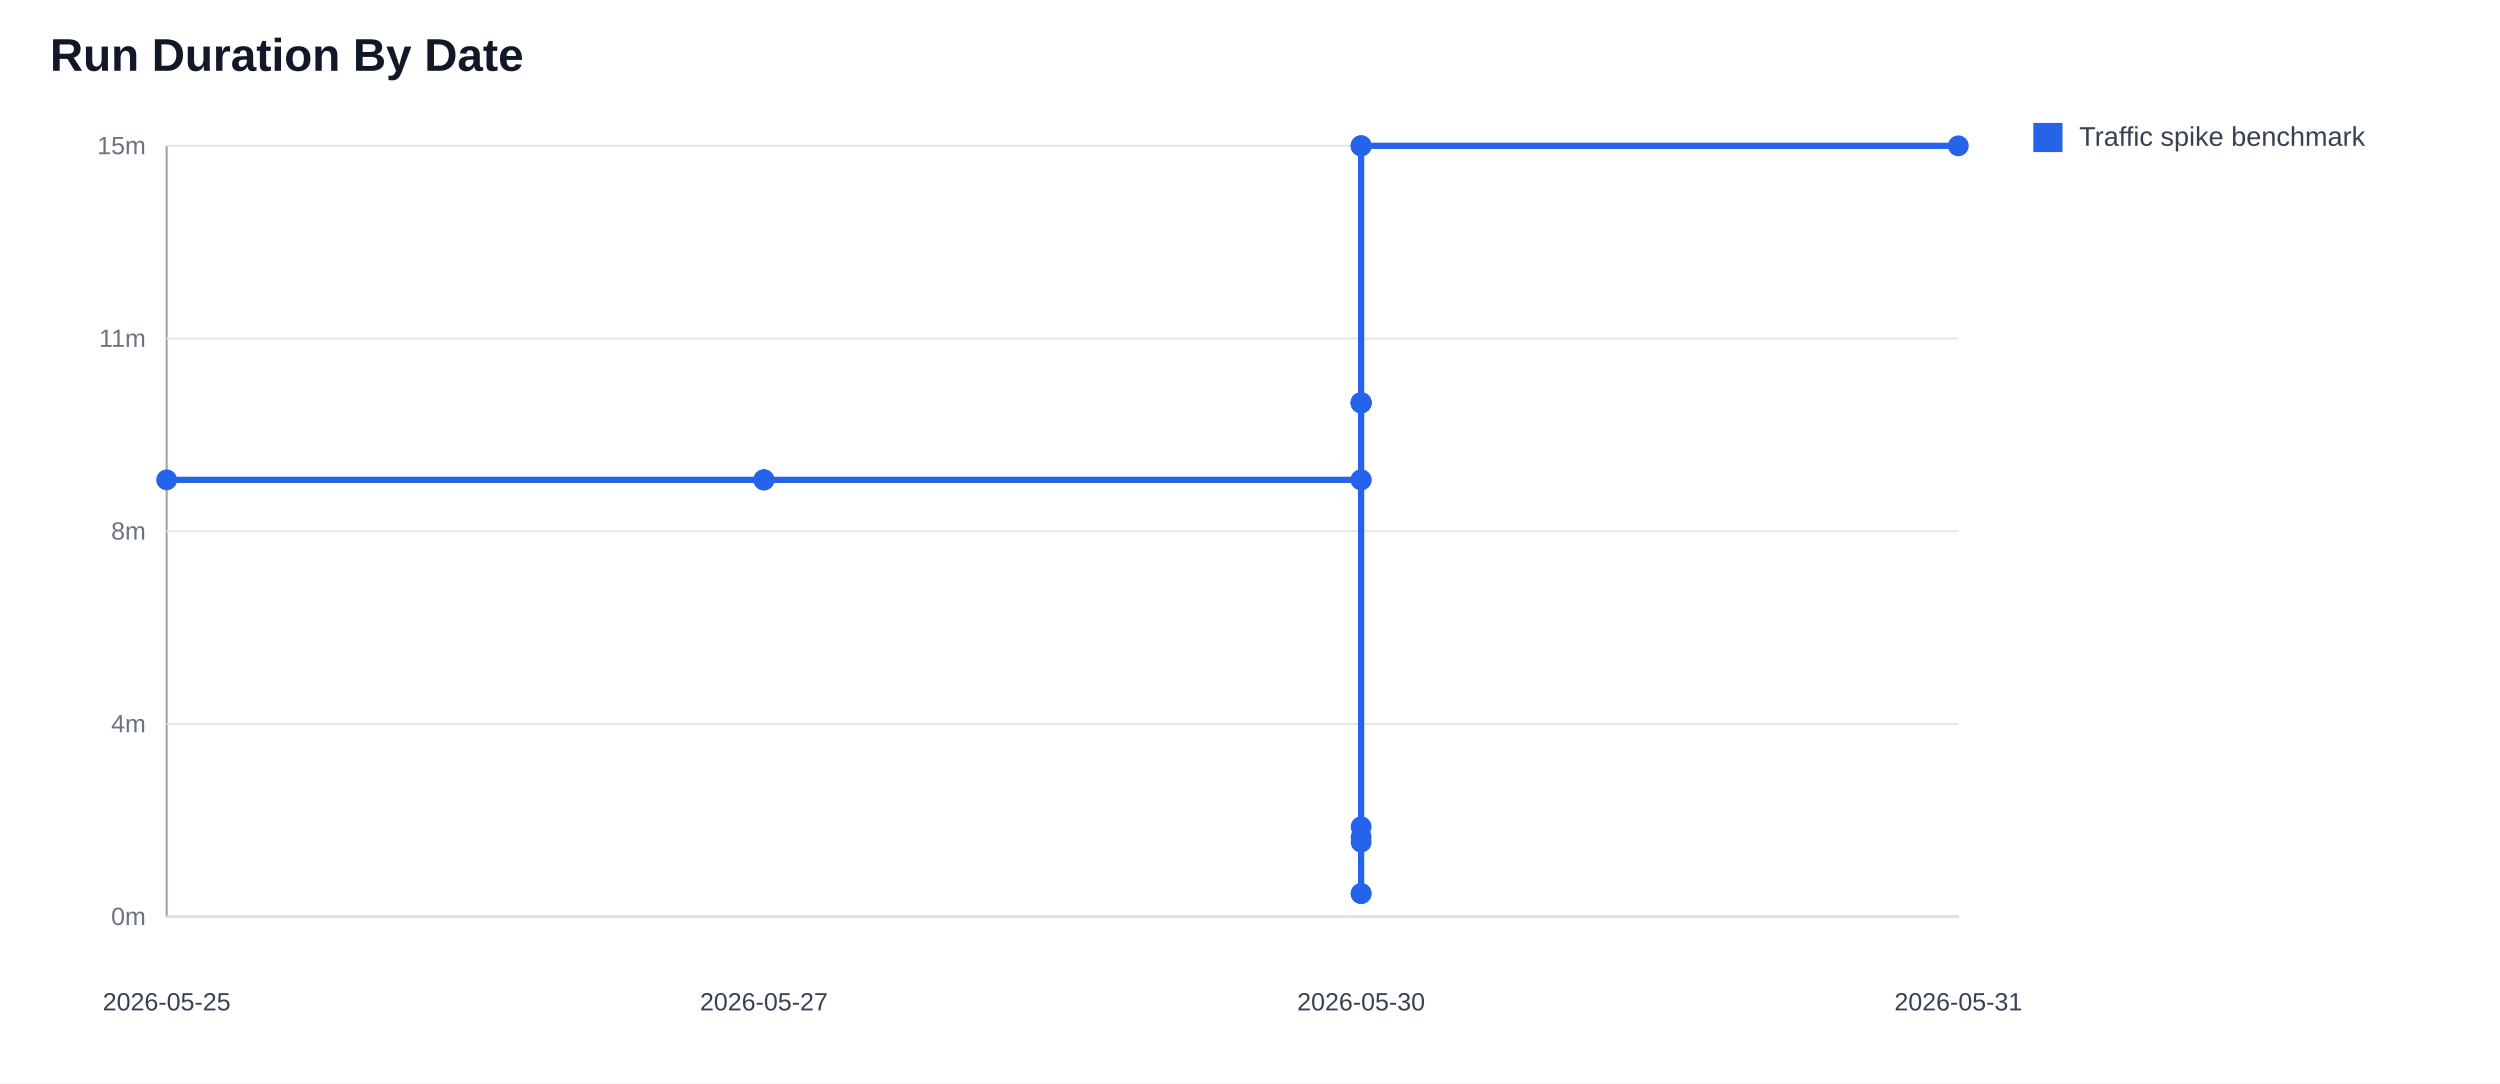
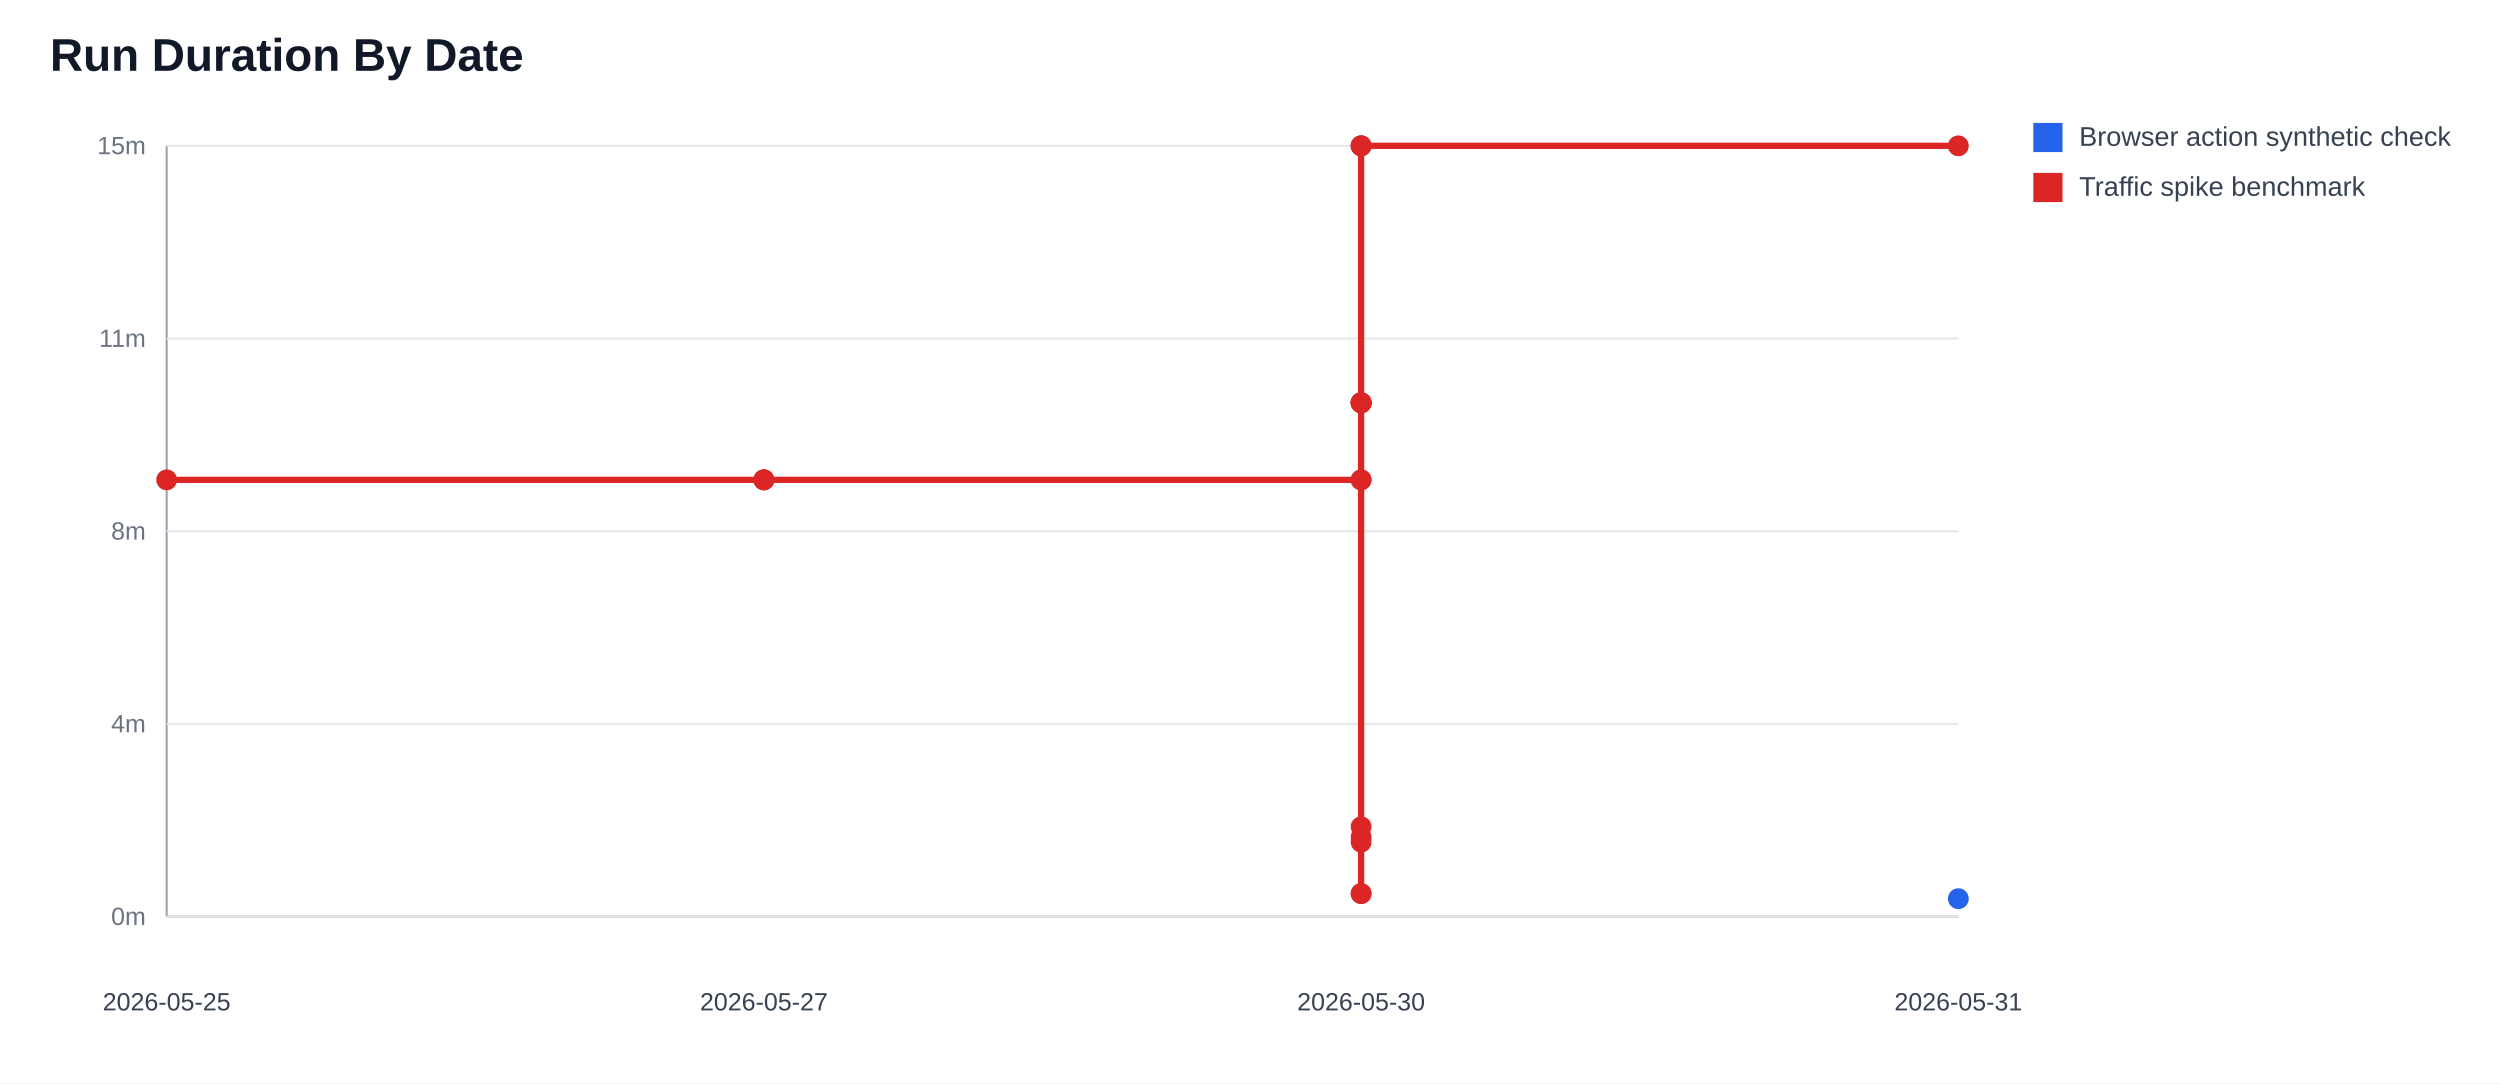
<svg xmlns="http://www.w3.org/2000/svg" width="1200" height="520" viewBox="0 0 1200 520" role="img" aria-label="Run Duration By Date">
  <rect width="100%" height="100%" fill="#ffffff" />
  <text x="24" y="34" font-family="Arial, sans-serif" font-size="22" font-weight="700" fill="#111827">Run Duration By Date</text>
  <line x1="80" y1="440" x2="940" y2="440" stroke="#9ca3af" />
  <line x1="80" y1="70" x2="80" y2="440" stroke="#9ca3af" />
  <line x1="80" y1="440" x2="940" y2="440" stroke="#e5e7eb" />
  <text x="70" y="444" text-anchor="end" font-family="Arial, sans-serif" font-size="12" fill="#6b7280">0m</text>
  <line x1="80" y1="347.5" x2="940" y2="347.5" stroke="#e5e7eb" />
  <text x="70" y="351.5" text-anchor="end" font-family="Arial, sans-serif" font-size="12" fill="#6b7280">4m</text>
  <line x1="80" y1="255" x2="940" y2="255" stroke="#e5e7eb" />
  <text x="70" y="259" text-anchor="end" font-family="Arial, sans-serif" font-size="12" fill="#6b7280">8m</text>
  <line x1="80" y1="162.5" x2="940" y2="162.5" stroke="#e5e7eb" />
  <text x="70" y="166.5" text-anchor="end" font-family="Arial, sans-serif" font-size="12" fill="#6b7280">11m</text>
  <line x1="80" y1="70" x2="940" y2="70" stroke="#e5e7eb" />
  <text x="70" y="74" text-anchor="end" font-family="Arial, sans-serif" font-size="12" fill="#6b7280">15m</text>
  <text x="80" y="485" text-anchor="middle" font-family="Arial, sans-serif" font-size="12" fill="#374151">2026-05-25</text>
  <text x="366.667" y="485" text-anchor="middle" font-family="Arial, sans-serif" font-size="12" fill="#374151">2026-05-27</text>
  <text x="653.333" y="485" text-anchor="middle" font-family="Arial, sans-serif" font-size="12" fill="#374151">2026-05-30</text>
  <text x="940" y="485" text-anchor="middle" font-family="Arial, sans-serif" font-size="12" fill="#374151">2026-05-31</text>
-   <polyline points="80,230.333 366.667,230.333 366.667,230.333 366.667,230.333 653.333,230.333 653.333,230.333 653.333,193.333 653.333,193.333 653.333,193.333 653.333,428.9 653.333,193.333 653.333,404.233 653.333,401.767 653.333,193.333 653.333,428.9 653.333,396.833 653.333,70 653.333,70 653.333,70 940,70" fill="none" stroke="#2563eb" stroke-width="3" />
-   <circle cx="80" cy="230.333" r="5" fill="#2563eb" />
-   <circle cx="366.667" cy="230.333" r="5" fill="#2563eb" />
-   <circle cx="366.667" cy="230.333" r="5" fill="#2563eb" />
-   <circle cx="366.667" cy="230.333" r="5" fill="#2563eb" />
-   <circle cx="653.333" cy="230.333" r="5" fill="#2563eb" />
-   <circle cx="653.333" cy="230.333" r="5" fill="#2563eb" />
-   <circle cx="653.333" cy="193.333" r="5" fill="#2563eb" />
-   <circle cx="653.333" cy="193.333" r="5" fill="#2563eb" />
-   <circle cx="653.333" cy="193.333" r="5" fill="#2563eb" />
-   <circle cx="653.333" cy="428.9" r="5" fill="#2563eb" />
-   <circle cx="653.333" cy="193.333" r="5" fill="#2563eb" />
-   <circle cx="653.333" cy="404.233" r="5" fill="#2563eb" />
-   <circle cx="653.333" cy="401.767" r="5" fill="#2563eb" />
-   <circle cx="653.333" cy="193.333" r="5" fill="#2563eb" />
-   <circle cx="653.333" cy="428.9" r="5" fill="#2563eb" />
-   <circle cx="653.333" cy="396.833" r="5" fill="#2563eb" />
-   <circle cx="653.333" cy="70" r="5" fill="#2563eb" />
-   <circle cx="653.333" cy="70" r="5" fill="#2563eb" />
-   <circle cx="653.333" cy="70" r="5" fill="#2563eb" />
-   <circle cx="940" cy="70" r="5" fill="#2563eb" />
+   <polyline points="940,431.367" fill="none" stroke="#2563eb" stroke-width="3" />
+   <circle cx="940" cy="431.367" r="5" fill="#2563eb" />
  <rect x="976" y="59" width="14" height="14" fill="#2563eb" />
-   <text x="998" y="70" font-family="Arial, sans-serif" font-size="13" fill="#374151">Traffic spike benchmark</text>
+   <text x="998" y="70" font-family="Arial, sans-serif" font-size="13" fill="#374151">Browser action synthetic check</text>
+   <polyline points="80,230.333 366.667,230.333 366.667,230.333 366.667,230.333 653.333,230.333 653.333,230.333 653.333,193.333 653.333,193.333 653.333,193.333 653.333,428.9 653.333,193.333 653.333,404.233 653.333,401.767 653.333,193.333 653.333,428.9 653.333,396.833 653.333,70 653.333,70 653.333,70 940,70" fill="none" stroke="#dc2626" stroke-width="3" />
+   <circle cx="80" cy="230.333" r="5" fill="#dc2626" />
+   <circle cx="366.667" cy="230.333" r="5" fill="#dc2626" />
+   <circle cx="366.667" cy="230.333" r="5" fill="#dc2626" />
+   <circle cx="366.667" cy="230.333" r="5" fill="#dc2626" />
+   <circle cx="653.333" cy="230.333" r="5" fill="#dc2626" />
+   <circle cx="653.333" cy="230.333" r="5" fill="#dc2626" />
+   <circle cx="653.333" cy="193.333" r="5" fill="#dc2626" />
+   <circle cx="653.333" cy="193.333" r="5" fill="#dc2626" />
+   <circle cx="653.333" cy="193.333" r="5" fill="#dc2626" />
+   <circle cx="653.333" cy="428.9" r="5" fill="#dc2626" />
+   <circle cx="653.333" cy="193.333" r="5" fill="#dc2626" />
+   <circle cx="653.333" cy="404.233" r="5" fill="#dc2626" />
+   <circle cx="653.333" cy="401.767" r="5" fill="#dc2626" />
+   <circle cx="653.333" cy="193.333" r="5" fill="#dc2626" />
+   <circle cx="653.333" cy="428.9" r="5" fill="#dc2626" />
+   <circle cx="653.333" cy="396.833" r="5" fill="#dc2626" />
+   <circle cx="653.333" cy="70" r="5" fill="#dc2626" />
+   <circle cx="653.333" cy="70" r="5" fill="#dc2626" />
+   <circle cx="653.333" cy="70" r="5" fill="#dc2626" />
+   <circle cx="940" cy="70" r="5" fill="#dc2626" />
+   <rect x="976" y="83" width="14" height="14" fill="#dc2626" />
+   <text x="998" y="94" font-family="Arial, sans-serif" font-size="13" fill="#374151">Traffic spike benchmark</text>
</svg>
